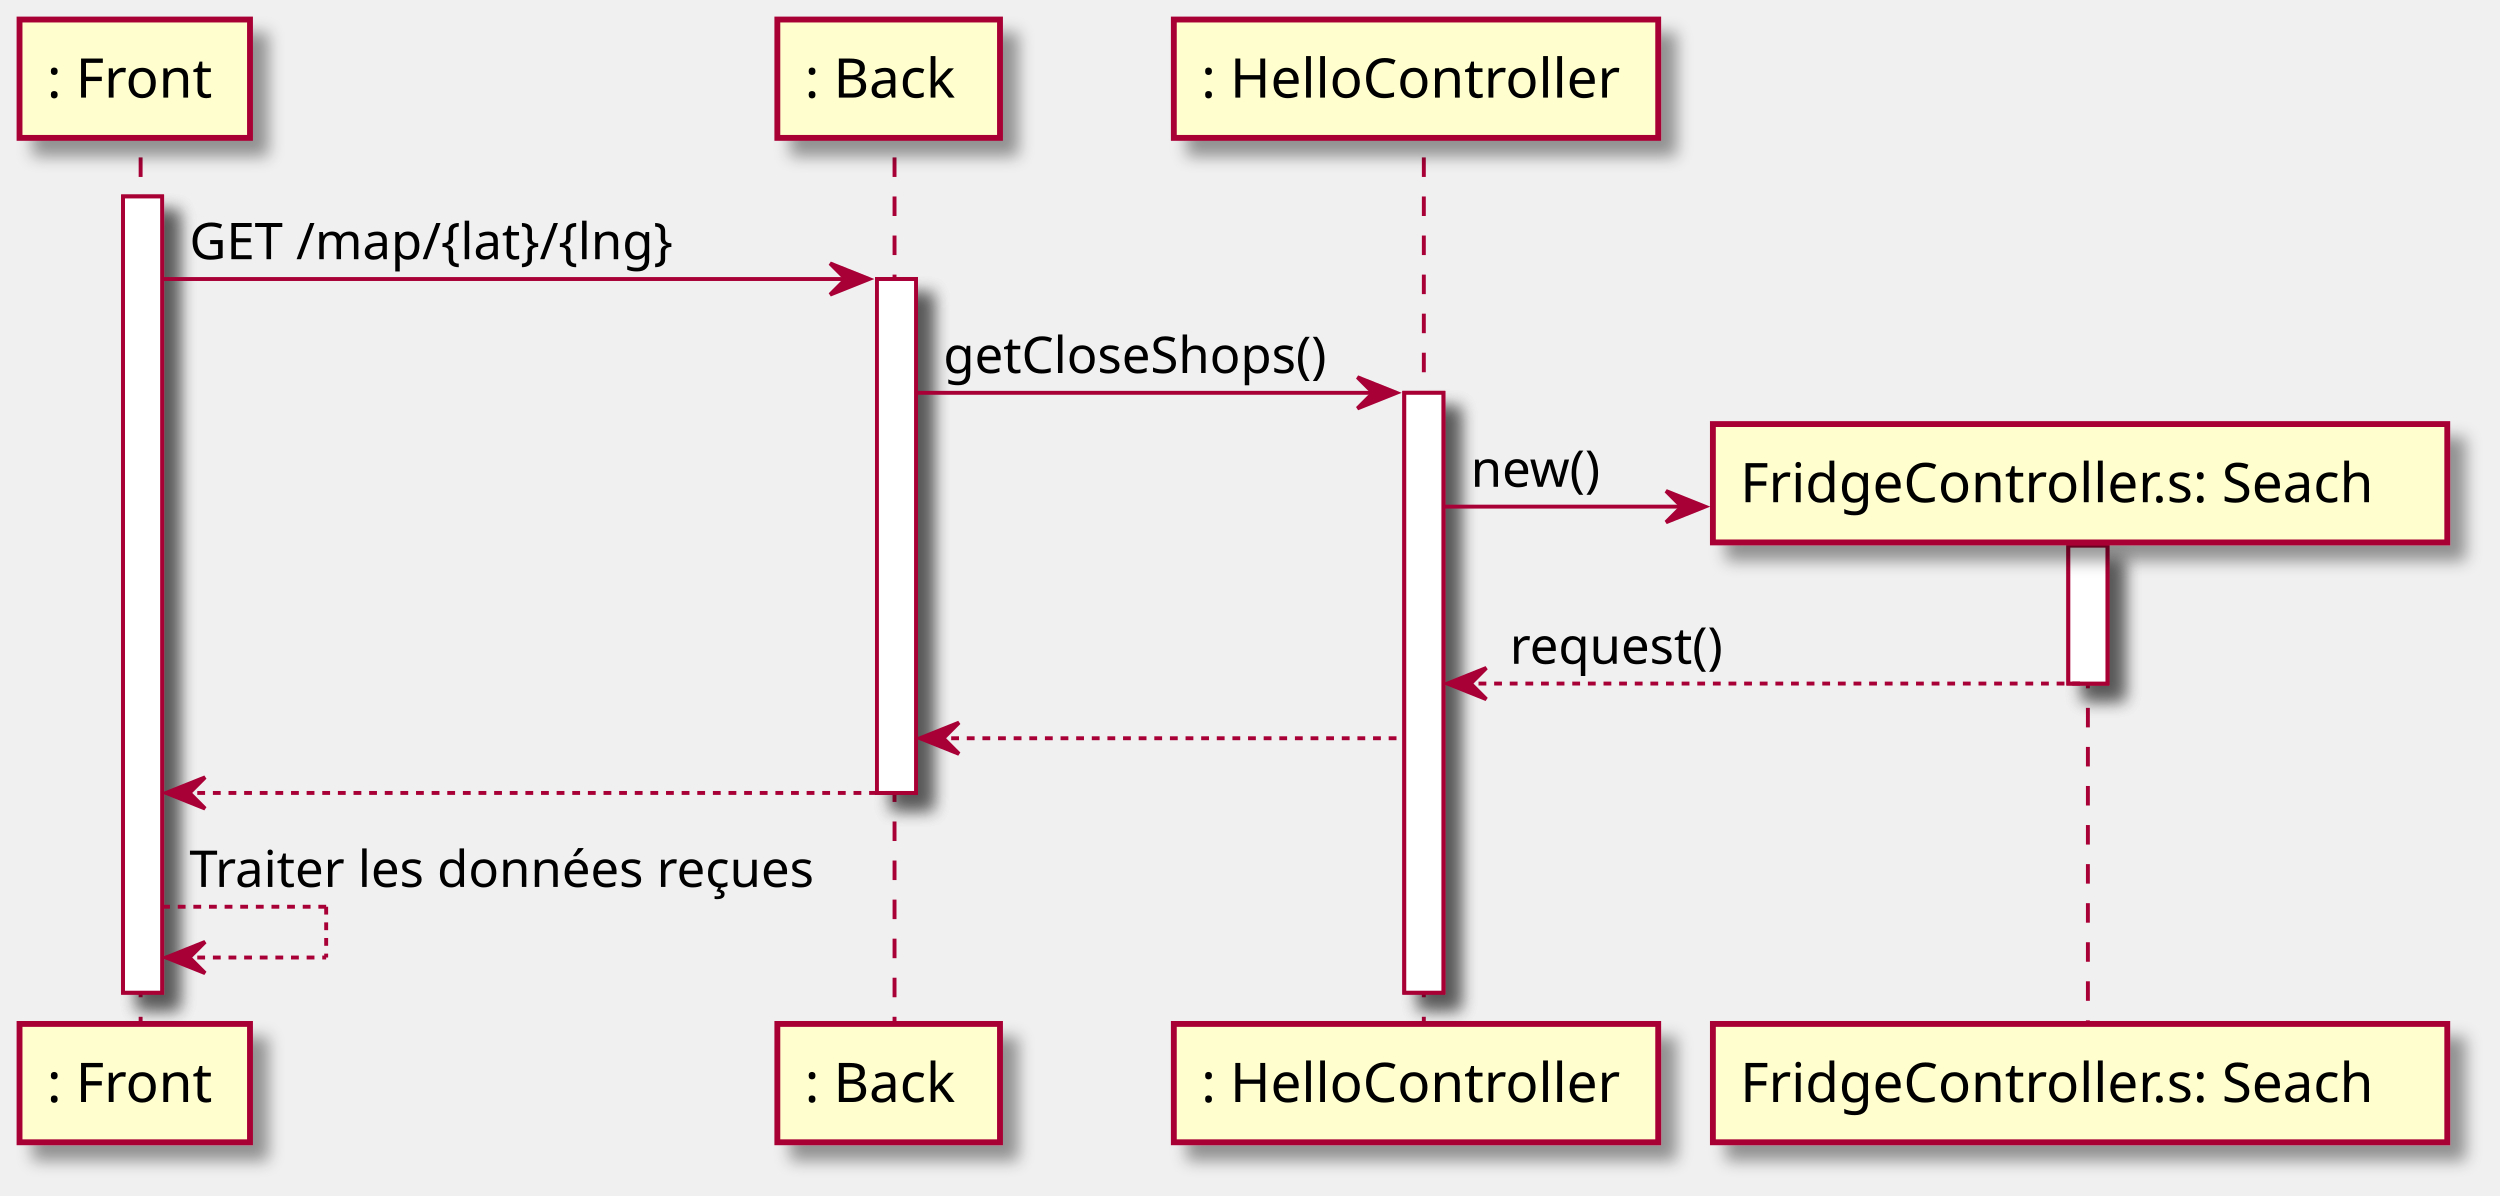
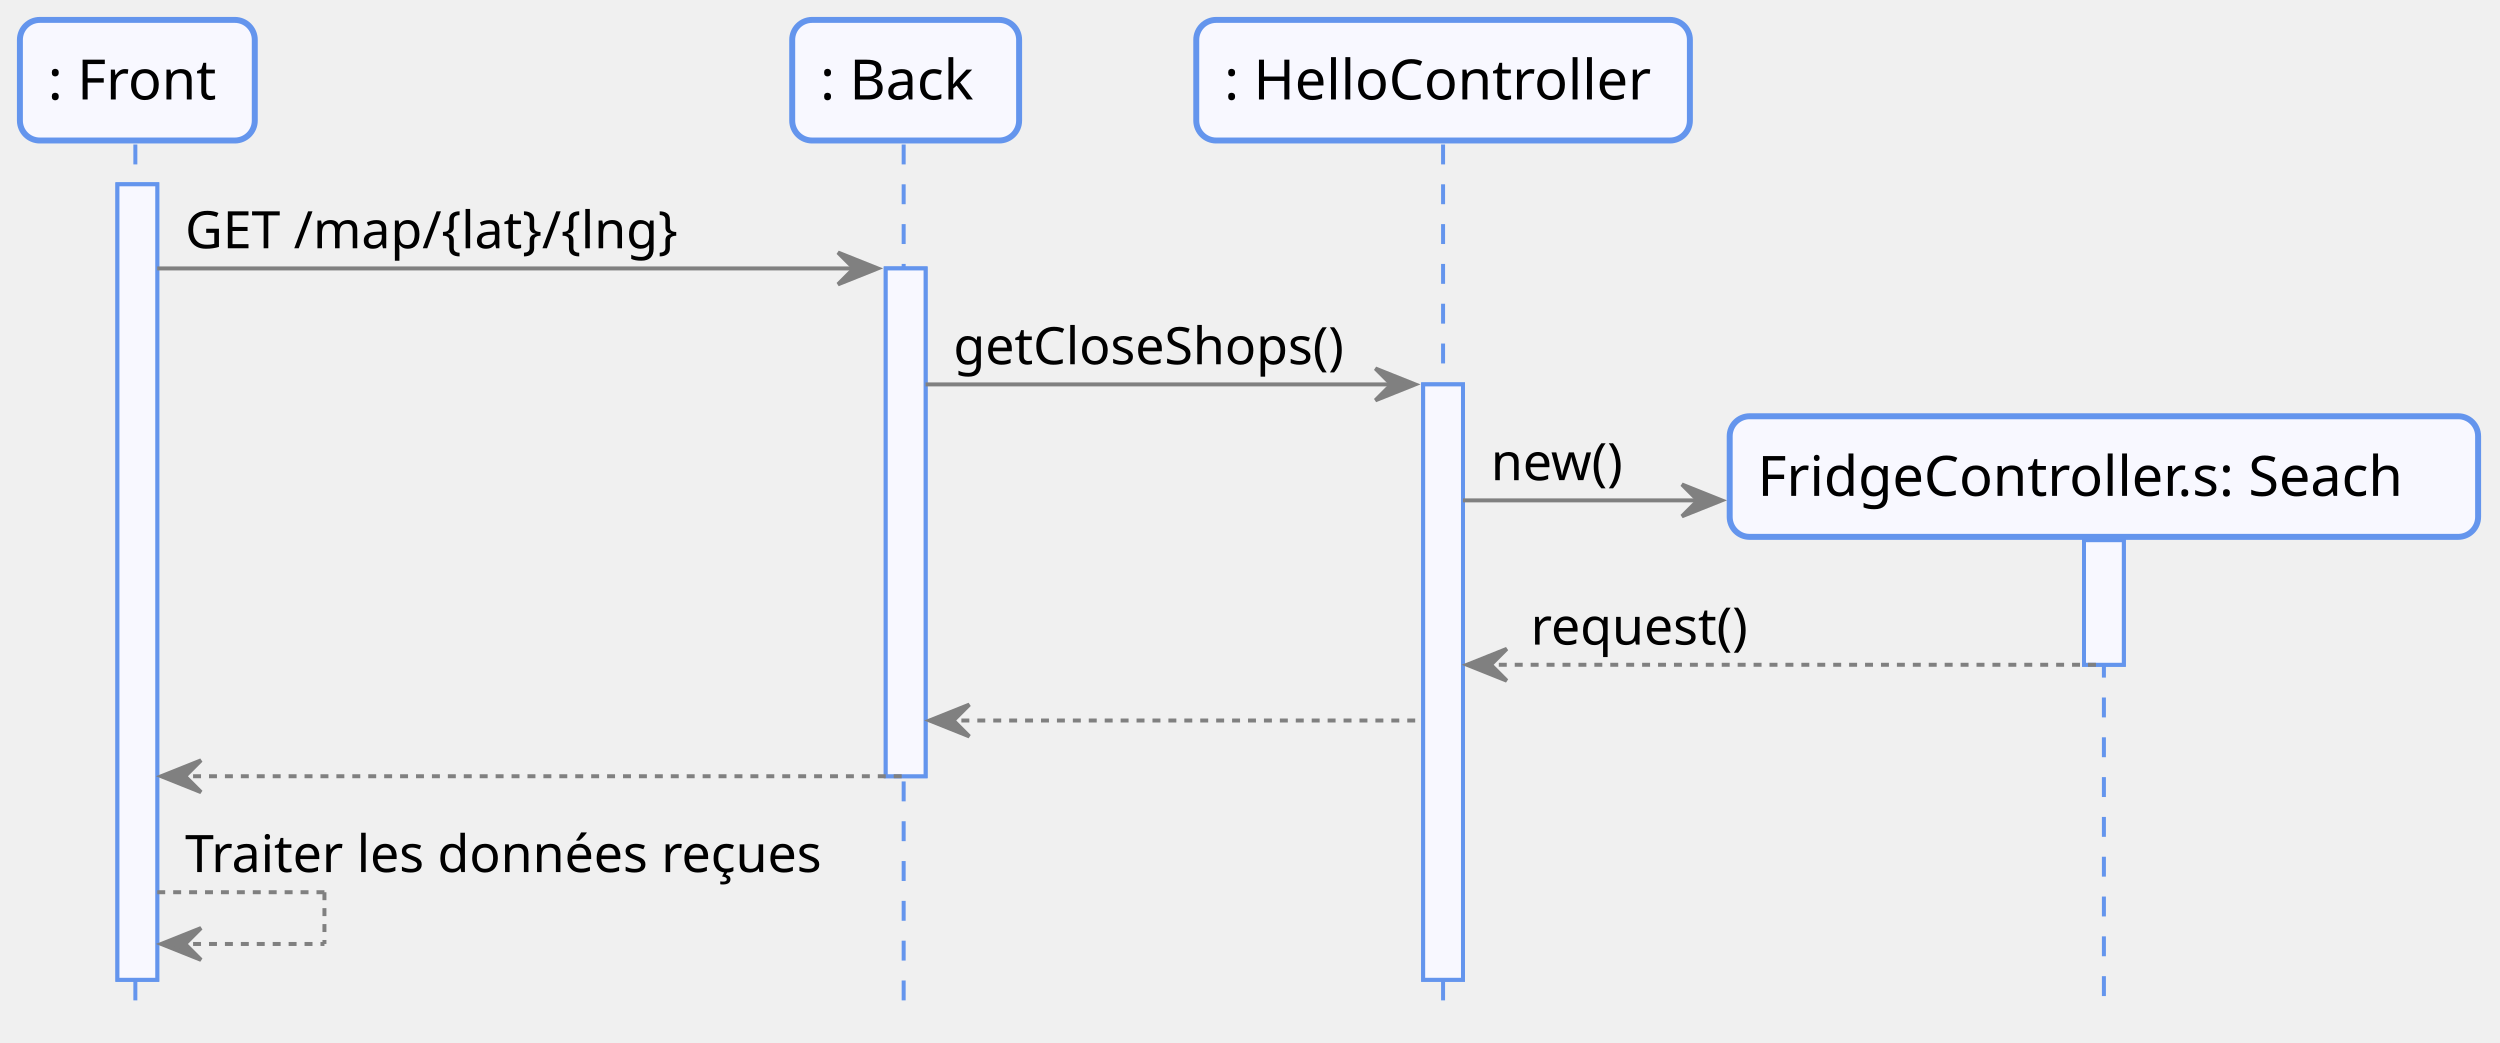
- <svg xmlns="http://www.w3.org/2000/svg" contentScriptType="application/ecmascript" contentStyleType="text/css" height="306px" preserveAspectRatio="none" style="width:640px;height:306px;" version="1.1" viewBox="0 0 640 306" width="640px" zoomAndPan="magnify">
-   <defs>
-     <filter height="300%" id="f9m4t20stw715" width="300%" x="-1" y="-1">
-       <feGaussianBlur result="blurOut" stdDeviation="2.0" />
-       <feColorMatrix in="blurOut" result="blurOut2" type="matrix" values="0 0 0 0 0 0 0 0 0 0 0 0 0 0 0 0 0 0 .4 0" />
-       <feOffset dx="4.0" dy="4.0" in="blurOut2" result="blurOut3" />
-       <feBlend in="SourceGraphic" in2="blurOut3" mode="normal" />
-     </filter>
-   </defs>
+ <svg xmlns="http://www.w3.org/2000/svg" contentScriptType="application/ecmascript" contentStyleType="text/css" height="262px" preserveAspectRatio="none" style="width:628px;height:262px;" version="1.1" viewBox="0 0 628 262" width="628px" zoomAndPan="magnify">
+   <defs />
  <g>
-     <rect fill="#FFFFFF" filter="url(#f9m4t20stw715)" height="203.828" style="stroke: #A80036; stroke-width: 1.0;" width="10" x="31.5" y="50.297" />
-     <rect fill="#FFFFFF" filter="url(#f9m4t20stw715)" height="131.562" style="stroke: #A80036; stroke-width: 1.0;" width="10" x="224.5" y="71.43" />
-     <rect fill="#FFFFFF" filter="url(#f9m4t20stw715)" height="153.562" style="stroke: #A80036; stroke-width: 1.0;" width="10" x="359.5" y="100.562" />
-     <rect fill="#FFFFFF" filter="url(#f9m4t20stw715)" height="35.297" style="stroke: #A80036; stroke-width: 1.0;" width="10" x="529.5" y="139.695" />
-     <line style="stroke: #A80036; stroke-width: 1.0; stroke-dasharray: 5.0,5.0;" x1="36" x2="36" y1="40.297" y2="263.125" />
-     <line style="stroke: #A80036; stroke-width: 1.0; stroke-dasharray: 5.0,5.0;" x1="229" x2="229" y1="40.297" y2="263.125" />
-     <line style="stroke: #A80036; stroke-width: 1.0; stroke-dasharray: 5.0,5.0;" x1="364.5" x2="364.5" y1="40.297" y2="263.125" />
-     <line style="stroke: #A80036; stroke-width: 1.0; stroke-dasharray: 5.0,5.0;" x1="534.5" x2="534.5" y1="141.211" y2="263.125" />
-     <rect fill="#FEFECE" filter="url(#f9m4t20stw715)" height="30.297" style="stroke: #A80036; stroke-width: 1.5;" width="59" x="5" y="5" />
+     <rect fill="#F8F8FF" height="199.828" style="stroke:#6495ED;stroke-width:1.0;" width="10" x="29.5" y="46.297" />
+     <rect fill="#F8F8FF" height="127.562" style="stroke:#6495ED;stroke-width:1.0;" width="10" x="222.5" y="67.43" />
+     <rect fill="#F8F8FF" height="149.562" style="stroke:#6495ED;stroke-width:1.0;" width="10" x="357.5" y="96.562" />
+     <rect fill="#F8F8FF" height="31.297" style="stroke:#6495ED;stroke-width:1.0;" width="10" x="523.5" y="135.695" />
+     <line style="stroke:#6495ED;stroke-width:1.0;stroke-dasharray:5.0,5.0;" x1="34" x2="34" y1="36.297" y2="255.125" />
+     <line style="stroke:#6495ED;stroke-width:1.0;stroke-dasharray:5.0,5.0;" x1="227" x2="227" y1="36.297" y2="255.125" />
+     <line style="stroke:#6495ED;stroke-width:1.0;stroke-dasharray:5.0,5.0;" x1="362.5" x2="362.5" y1="36.297" y2="255.125" />
+     <line style="stroke:#6495ED;stroke-width:1.0;stroke-dasharray:5.0,5.0;" x1="528.5" x2="528.5" y1="135.211" y2="255.125" />
+     <rect fill="#F8F8FF" height="30.297" rx="5" ry="5" style="stroke:#6495ED;stroke-width:1.5;" width="59" x="5" y="5" />
    <text fill="#000000" font-family="sans-serif" font-size="14" lengthAdjust="spacingAndGlyphs" textLength="45" x="12" y="24.995">: Front</text>
-     <rect fill="#FEFECE" filter="url(#f9m4t20stw715)" height="30.297" style="stroke: #A80036; stroke-width: 1.5;" width="59" x="5" y="262.125" />
-     <text fill="#000000" font-family="sans-serif" font-size="14" lengthAdjust="spacingAndGlyphs" textLength="45" x="12" y="282.12">: Front</text>
-     <rect fill="#FEFECE" filter="url(#f9m4t20stw715)" height="30.297" style="stroke: #A80036; stroke-width: 1.5;" width="57" x="199" y="5" />
+     <rect fill="#F8F8FF" height="30.297" rx="5" ry="5" style="stroke:#6495ED;stroke-width:1.5;" width="57" x="199" y="5" />
    <text fill="#000000" font-family="sans-serif" font-size="14" lengthAdjust="spacingAndGlyphs" textLength="43" x="206" y="24.995">: Back</text>
-     <rect fill="#FEFECE" filter="url(#f9m4t20stw715)" height="30.297" style="stroke: #A80036; stroke-width: 1.5;" width="57" x="199" y="262.125" />
-     <text fill="#000000" font-family="sans-serif" font-size="14" lengthAdjust="spacingAndGlyphs" textLength="43" x="206" y="282.12">: Back</text>
-     <rect fill="#FEFECE" filter="url(#f9m4t20stw715)" height="30.297" style="stroke: #A80036; stroke-width: 1.5;" width="124" x="300.5" y="5" />
+     <rect fill="#F8F8FF" height="30.297" rx="5" ry="5" style="stroke:#6495ED;stroke-width:1.5;" width="124" x="300.5" y="5" />
    <text fill="#000000" font-family="sans-serif" font-size="14" lengthAdjust="spacingAndGlyphs" textLength="110" x="307.5" y="24.995">: HelloController</text>
-     <rect fill="#FEFECE" filter="url(#f9m4t20stw715)" height="30.297" style="stroke: #A80036; stroke-width: 1.5;" width="124" x="300.5" y="262.125" />
-     <text fill="#000000" font-family="sans-serif" font-size="14" lengthAdjust="spacingAndGlyphs" textLength="110" x="307.5" y="282.12">: HelloController</text>
-     <rect fill="#FEFECE" filter="url(#f9m4t20stw715)" height="30.297" style="stroke: #A80036; stroke-width: 1.5;" width="188" x="438.5" y="262.125" />
-     <text fill="#000000" font-family="sans-serif" font-size="14" lengthAdjust="spacingAndGlyphs" textLength="174" x="445.5" y="282.12">FridgeController.s: Seach</text>
-     <rect fill="#FFFFFF" filter="url(#f9m4t20stw715)" height="203.828" style="stroke: #A80036; stroke-width: 1.0;" width="10" x="31.5" y="50.297" />
-     <rect fill="#FFFFFF" filter="url(#f9m4t20stw715)" height="131.562" style="stroke: #A80036; stroke-width: 1.0;" width="10" x="224.5" y="71.43" />
-     <rect fill="#FFFFFF" filter="url(#f9m4t20stw715)" height="153.562" style="stroke: #A80036; stroke-width: 1.0;" width="10" x="359.5" y="100.562" />
-     <rect fill="#FFFFFF" filter="url(#f9m4t20stw715)" height="35.297" style="stroke: #A80036; stroke-width: 1.0;" width="10" x="529.5" y="139.695" />
-     <polygon fill="#A80036" points="212.5,67.43,222.5,71.43,212.5,75.43,216.5,71.43" style="stroke: #A80036; stroke-width: 1.0;" />
-     <line style="stroke: #A80036; stroke-width: 1.0;" x1="41.5" x2="218.5" y1="71.43" y2="71.43" />
-     <text fill="#000000" font-family="sans-serif" font-size="13" lengthAdjust="spacingAndGlyphs" textLength="137" x="48.5" y="66.364">GET /map/{lat}/{lng}</text>
-     <polygon fill="#A80036" points="347.5,96.562,357.5,100.562,347.5,104.562,351.5,100.562" style="stroke: #A80036; stroke-width: 1.0;" />
-     <line style="stroke: #A80036; stroke-width: 1.0;" x1="234.5" x2="353.5" y1="100.562" y2="100.562" />
-     <text fill="#000000" font-family="sans-serif" font-size="13" lengthAdjust="spacingAndGlyphs" textLength="106" x="241.5" y="95.497">getCloseShops()</text>
-     <polygon fill="#A80036" points="426.5,125.695,436.5,129.695,426.5,133.695,430.5,129.695" style="stroke: #A80036; stroke-width: 1.0;" />
-     <line style="stroke: #A80036; stroke-width: 1.0;" x1="369.5" x2="432.5" y1="129.695" y2="129.695" />
-     <text fill="#000000" font-family="sans-serif" font-size="13" lengthAdjust="spacingAndGlyphs" textLength="35" x="376.5" y="124.629">new()</text>
-     <rect fill="#FEFECE" filter="url(#f9m4t20stw715)" height="30.297" style="stroke: #A80036; stroke-width: 1.5;" width="188" x="438.5" y="108.562" />
-     <text fill="#000000" font-family="sans-serif" font-size="14" lengthAdjust="spacingAndGlyphs" textLength="174" x="445.5" y="128.558">FridgeController.s: Seach</text>
-     <polygon fill="#A80036" points="380.5,170.992,370.5,174.992,380.5,178.992,376.5,174.992" style="stroke: #A80036; stroke-width: 1.0;" />
-     <line style="stroke: #A80036; stroke-width: 1.0; stroke-dasharray: 2.0,2.0;" x1="374.5" x2="533.5" y1="174.992" y2="174.992" />
-     <text fill="#000000" font-family="sans-serif" font-size="13" lengthAdjust="spacingAndGlyphs" textLength="59" x="386.5" y="169.926">request()</text>
-     <polygon fill="#A80036" points="245.5,184.992,235.5,188.992,245.5,192.992,241.5,188.992" style="stroke: #A80036; stroke-width: 1.0;" />
-     <line style="stroke: #A80036; stroke-width: 1.0; stroke-dasharray: 2.0,2.0;" x1="239.5" x2="358.5" y1="188.992" y2="188.992" />
-     <polygon fill="#A80036" points="52.5,198.992,42.5,202.992,52.5,206.992,48.5,202.992" style="stroke: #A80036; stroke-width: 1.0;" />
-     <line style="stroke: #A80036; stroke-width: 1.0; stroke-dasharray: 2.0,2.0;" x1="46.5" x2="228.5" y1="202.992" y2="202.992" />
-     <line style="stroke: #A80036; stroke-width: 1.0; stroke-dasharray: 2.0,2.0;" x1="41.5" x2="83.5" y1="232.125" y2="232.125" />
-     <line style="stroke: #A80036; stroke-width: 1.0; stroke-dasharray: 2.0,2.0;" x1="83.5" x2="83.5" y1="232.125" y2="245.125" />
-     <line style="stroke: #A80036; stroke-width: 1.0; stroke-dasharray: 2.0,2.0;" x1="42.5" x2="83.5" y1="245.125" y2="245.125" />
-     <polygon fill="#A80036" points="52.5,241.125,42.5,245.125,52.5,249.125,48.5,245.125" style="stroke: #A80036; stroke-width: 1.0;" />
-     <text fill="#000000" font-family="sans-serif" font-size="13" lengthAdjust="spacingAndGlyphs" textLength="169" x="48.5" y="227.059">Traiter les données reçues</text>
+     <rect fill="#F8F8FF" height="199.828" style="stroke:#6495ED;stroke-width:1.0;" width="10" x="29.5" y="46.297" />
+     <rect fill="#F8F8FF" height="127.562" style="stroke:#6495ED;stroke-width:1.0;" width="10" x="222.5" y="67.43" />
+     <rect fill="#F8F8FF" height="149.562" style="stroke:#6495ED;stroke-width:1.0;" width="10" x="357.5" y="96.562" />
+     <rect fill="#F8F8FF" height="31.297" style="stroke:#6495ED;stroke-width:1.0;" width="10" x="523.5" y="135.695" />
+     <polygon fill="#808080" points="210.5,63.43,220.5,67.43,210.5,71.43,214.5,67.43" style="stroke:#808080;stroke-width:1.0;" />
+     <line style="stroke:#808080;stroke-width:1.0;" x1="39.5" x2="216.5" y1="67.43" y2="67.43" />
+     <text fill="#000000" font-family="sans-serif" font-size="13" lengthAdjust="spacingAndGlyphs" textLength="137" x="46.5" y="62.364">GET /map/{lat}/{lng}</text>
+     <polygon fill="#808080" points="345.5,92.562,355.5,96.562,345.5,100.562,349.5,96.562" style="stroke:#808080;stroke-width:1.0;" />
+     <line style="stroke:#808080;stroke-width:1.0;" x1="232.5" x2="351.5" y1="96.562" y2="96.562" />
+     <text fill="#000000" font-family="sans-serif" font-size="13" lengthAdjust="spacingAndGlyphs" textLength="106" x="239.5" y="91.497">getCloseShops()</text>
+     <polygon fill="#808080" points="422.5,121.695,432.5,125.695,422.5,129.695,426.5,125.695" style="stroke:#808080;stroke-width:1.0;" />
+     <line style="stroke:#808080;stroke-width:1.0;" x1="367.5" x2="428.5" y1="125.695" y2="125.695" />
+     <text fill="#000000" font-family="sans-serif" font-size="13" lengthAdjust="spacingAndGlyphs" textLength="35" x="374.5" y="120.629">new()</text>
+     <rect fill="#F8F8FF" height="30.297" rx="5" ry="5" style="stroke:#6495ED;stroke-width:1.5;" width="188" x="434.5" y="104.562" />
+     <text fill="#000000" font-family="sans-serif" font-size="14" lengthAdjust="spacingAndGlyphs" textLength="174" x="441.5" y="124.558">FridgeController.s: Seach</text>
+     <polygon fill="#808080" points="378.5,162.992,368.5,166.992,378.5,170.992,374.5,166.992" style="stroke:#808080;stroke-width:1.0;" />
+     <line style="stroke:#808080;stroke-width:1.0;stroke-dasharray:2.0,2.0;" x1="372.5" x2="527.5" y1="166.992" y2="166.992" />
+     <text fill="#000000" font-family="sans-serif" font-size="13" lengthAdjust="spacingAndGlyphs" textLength="59" x="384.5" y="161.926">request()</text>
+     <polygon fill="#808080" points="243.5,176.992,233.5,180.992,243.5,184.992,239.5,180.992" style="stroke:#808080;stroke-width:1.0;" />
+     <line style="stroke:#808080;stroke-width:1.0;stroke-dasharray:2.0,2.0;" x1="237.5" x2="356.5" y1="180.992" y2="180.992" />
+     <polygon fill="#808080" points="50.5,190.992,40.5,194.992,50.5,198.992,46.5,194.992" style="stroke:#808080;stroke-width:1.0;" />
+     <line style="stroke:#808080;stroke-width:1.0;stroke-dasharray:2.0,2.0;" x1="44.5" x2="226.5" y1="194.992" y2="194.992" />
+     <line style="stroke:#808080;stroke-width:1.0;stroke-dasharray:2.0,2.0;" x1="39.5" x2="81.5" y1="224.125" y2="224.125" />
+     <line style="stroke:#808080;stroke-width:1.0;stroke-dasharray:2.0,2.0;" x1="81.5" x2="81.5" y1="224.125" y2="237.125" />
+     <line style="stroke:#808080;stroke-width:1.0;stroke-dasharray:2.0,2.0;" x1="40.5" x2="81.5" y1="237.125" y2="237.125" />
+     <polygon fill="#808080" points="50.5,233.125,40.5,237.125,50.5,241.125,46.5,237.125" style="stroke:#808080;stroke-width:1.0;" />
+     <text fill="#000000" font-family="sans-serif" font-size="13" lengthAdjust="spacingAndGlyphs" textLength="169" x="46.5" y="219.059">Traiter les données reçues</text>
  </g>
</svg>
